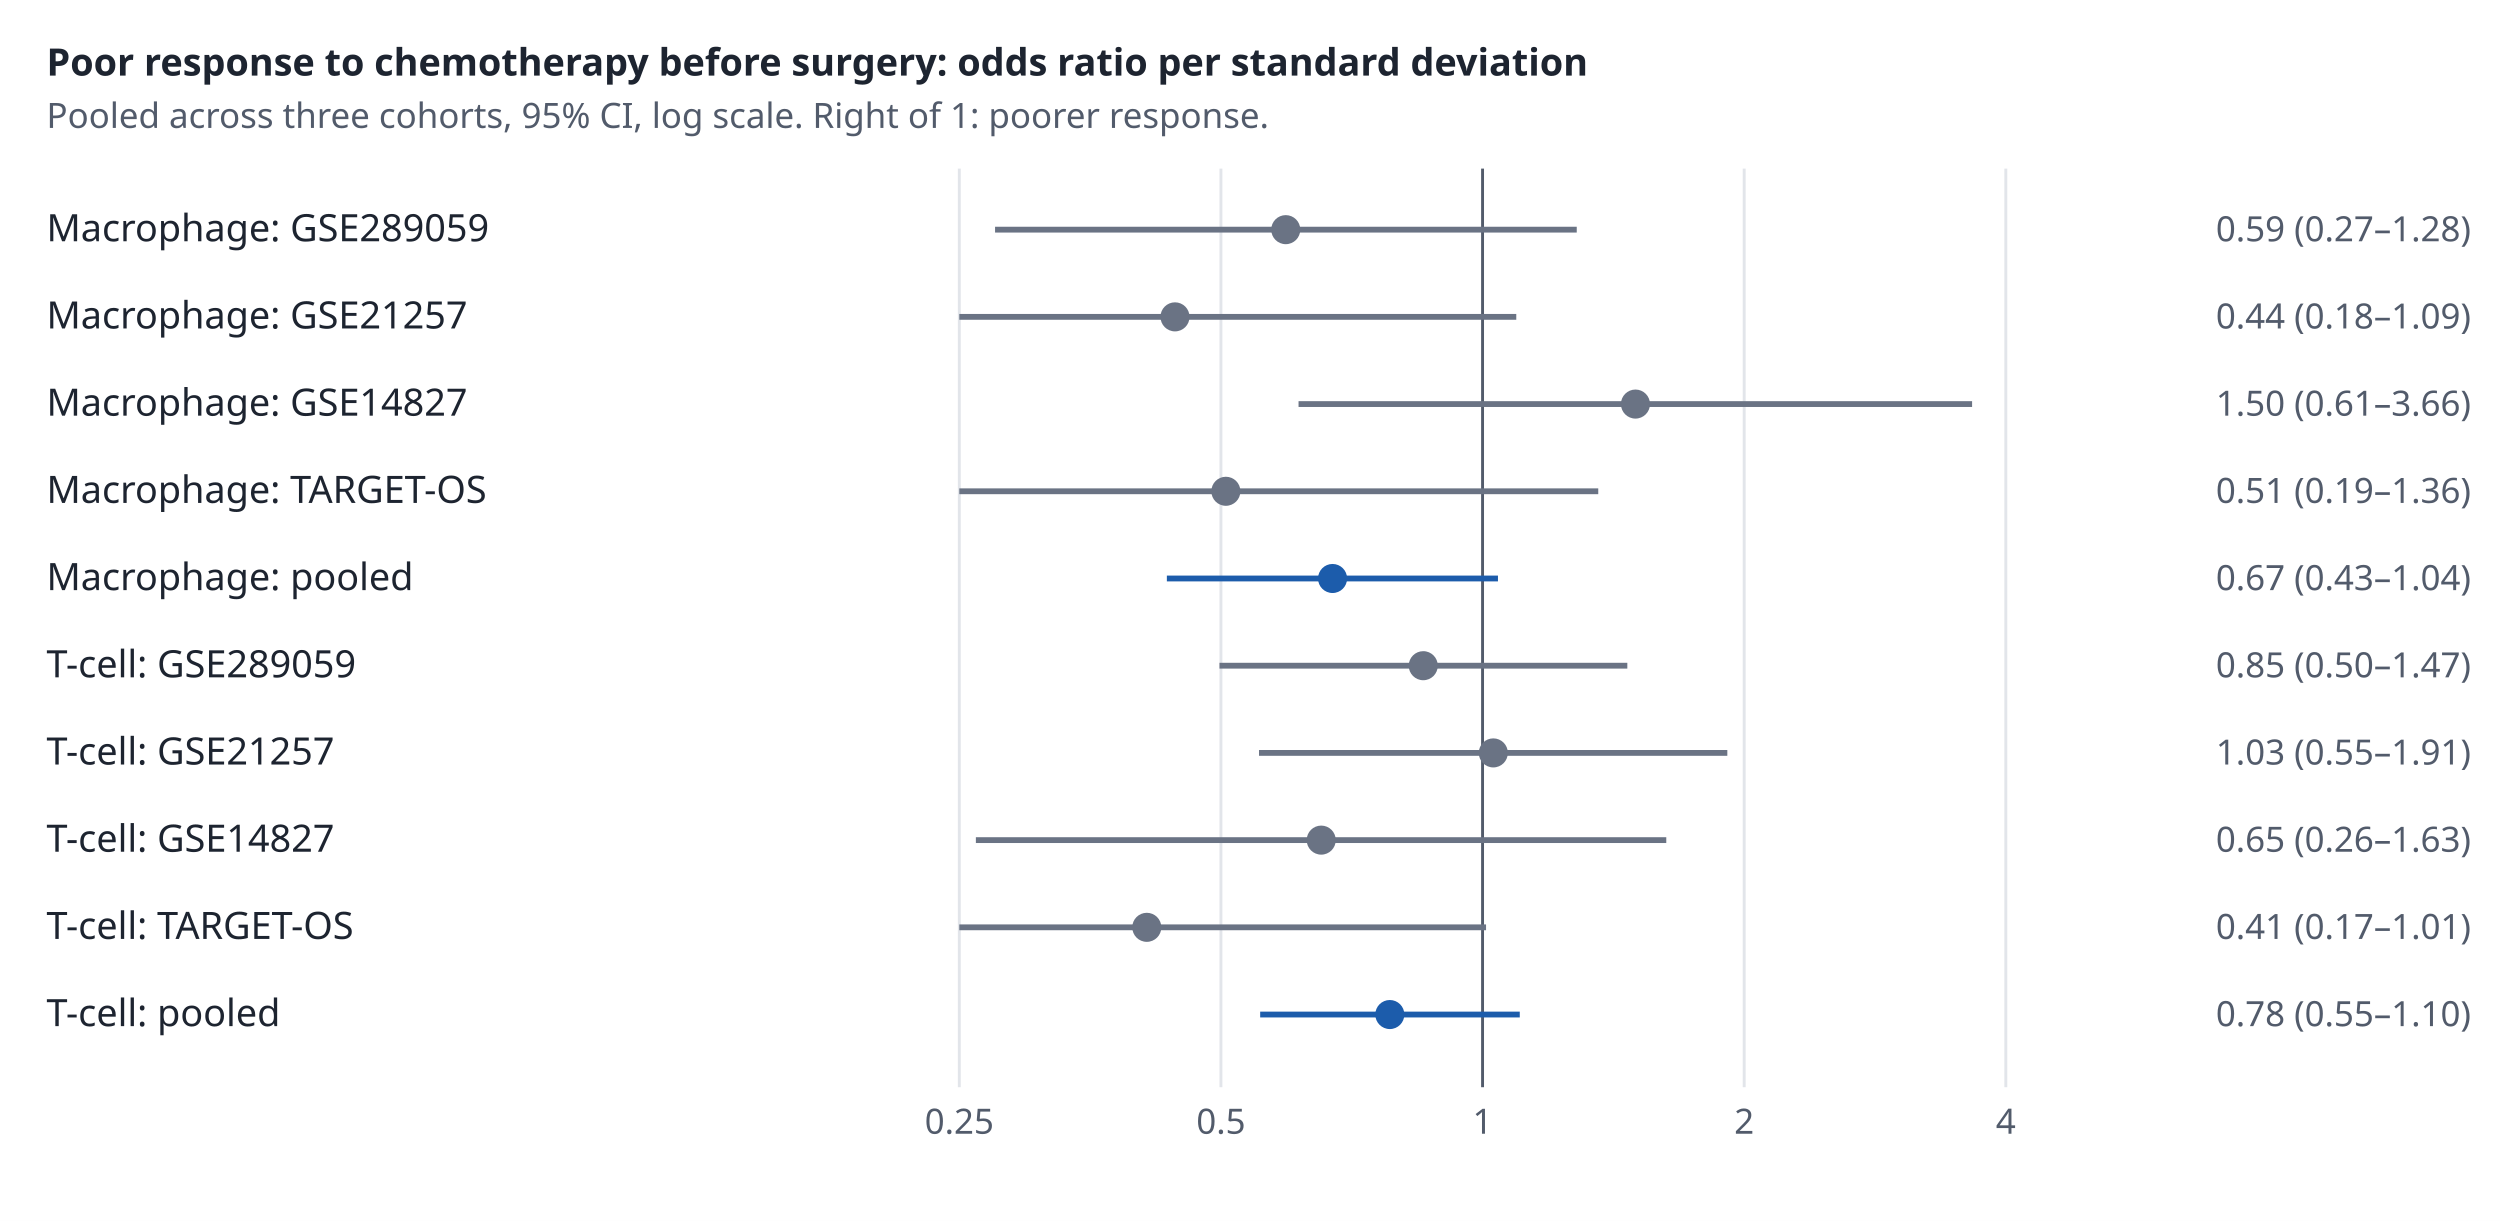
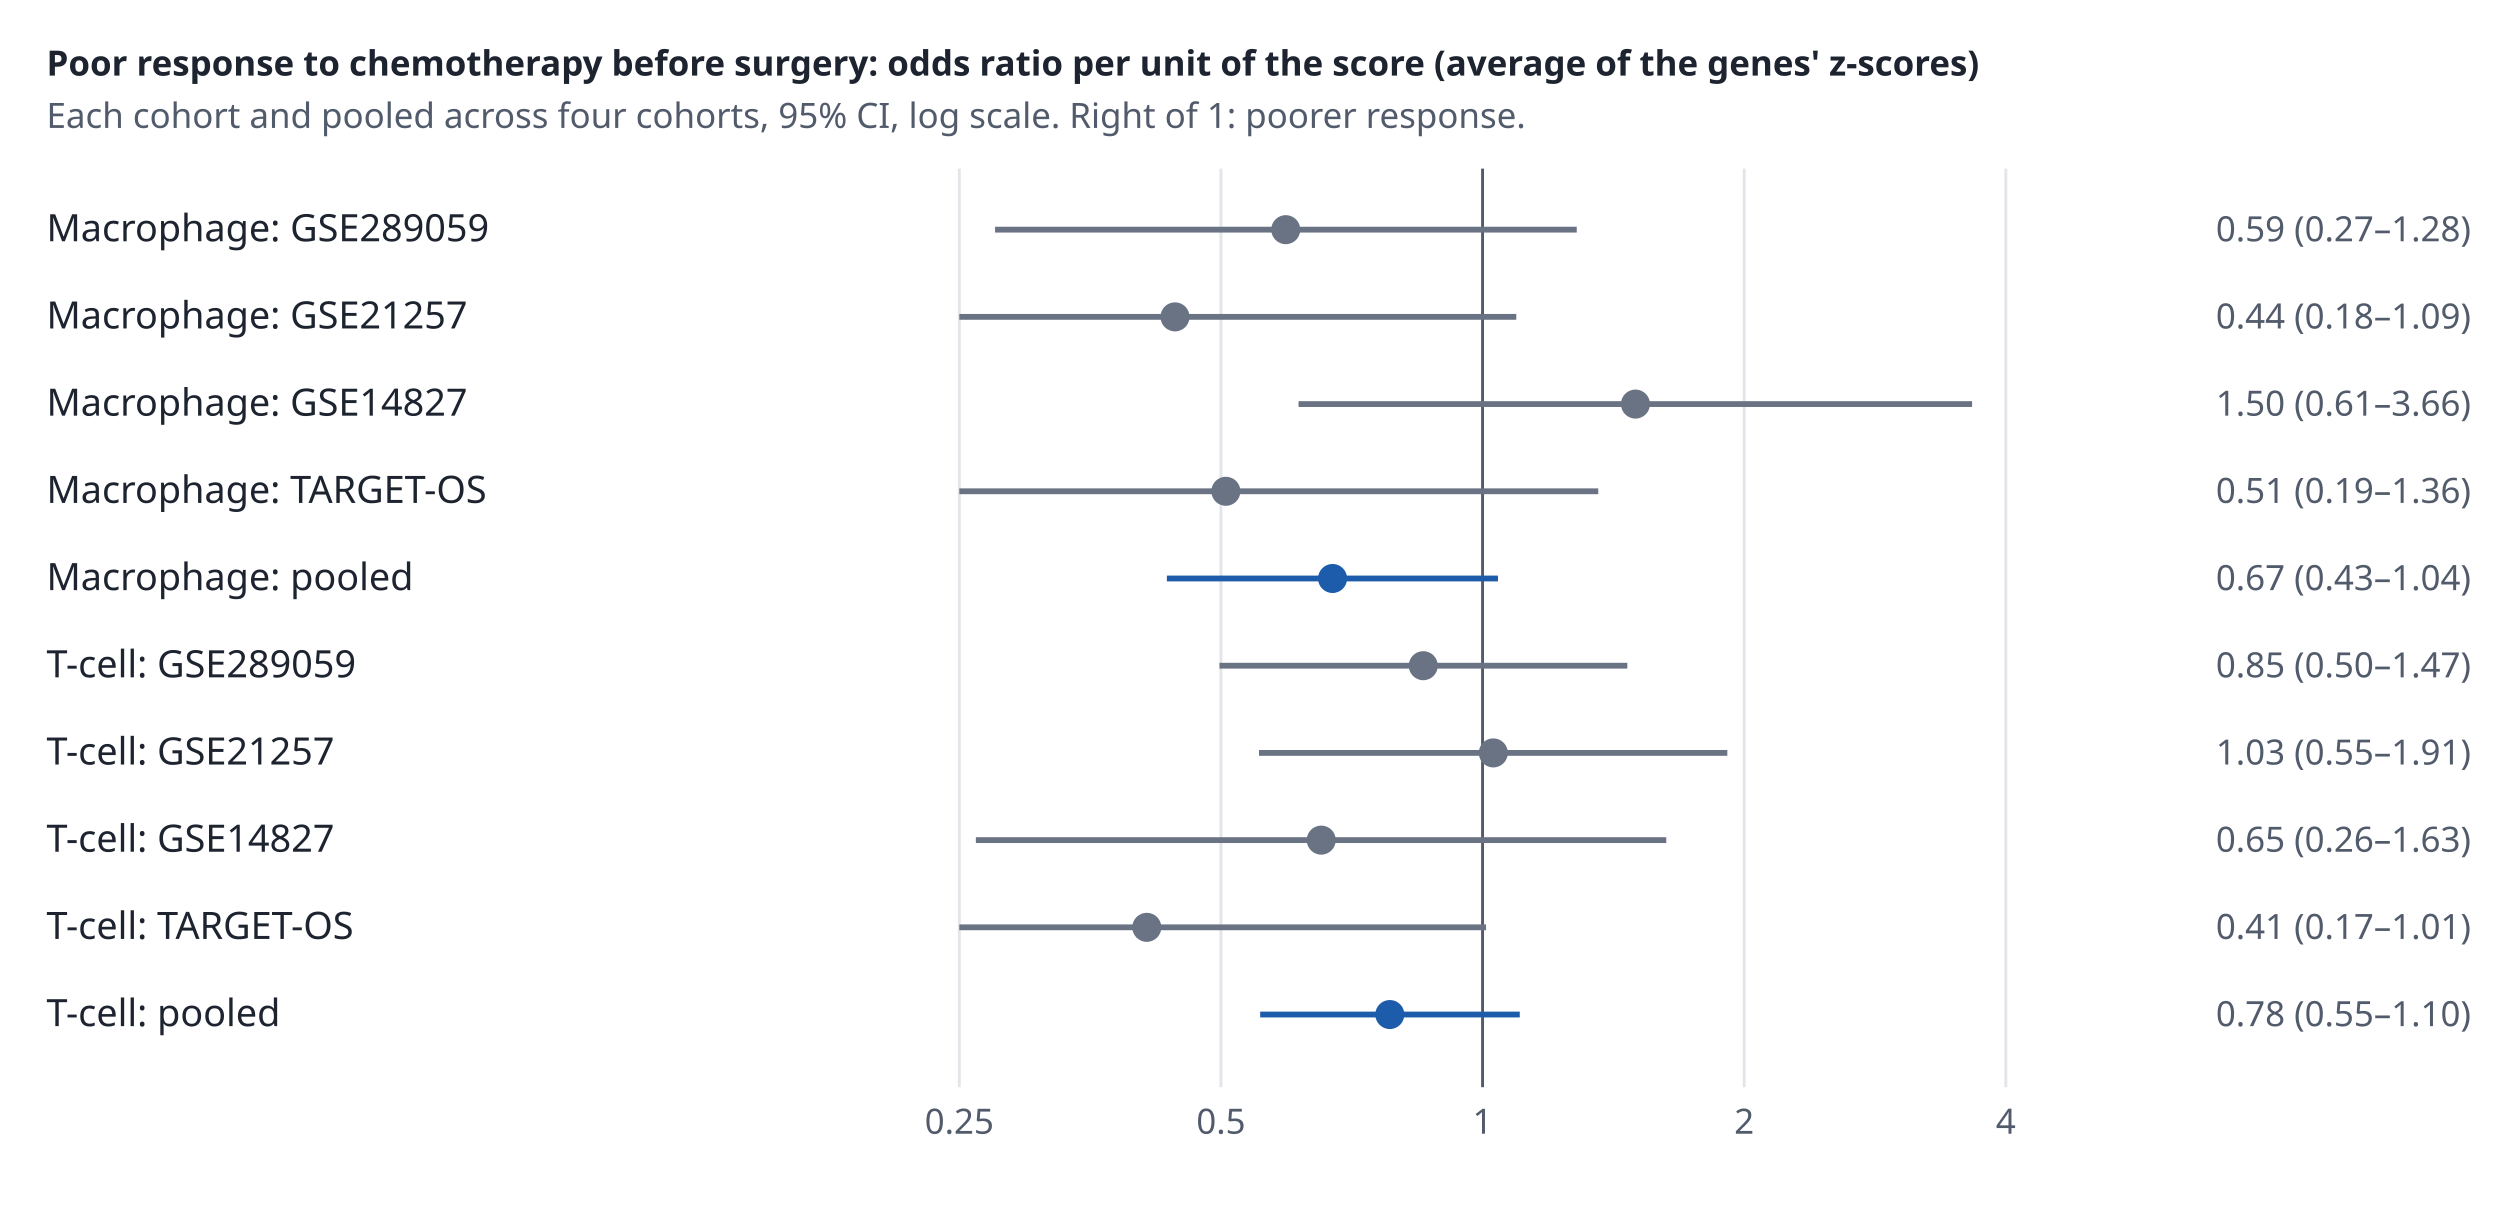
<svg xmlns="http://www.w3.org/2000/svg" viewBox="0 0 860 420" width="860" height="420" font-family="system-ui, sans-serif" font-size="13" role="img" aria-label="Odds of a poor response to chemotherapy before surgery, per standard deviation">
  <rect width="860" height="420" fill="#ffffff" />
-   <text x="16" y="26" font-weight="600" fill="#1d2430">Poor response to chemotherapy before surgery: odds ratio per standard deviation</text>
-   <text x="16" y="44" fill="#525b6b" font-size="12">Pooled across three cohorts, 95% CI, log scale. Right of 1: poorer response.</text>
+   <text x="16" y="26" font-weight="600" fill="#1d2430" font-size="12">Poor response to chemotherapy before surgery: odds ratio per unit of the score (average of the genes' z-scores)</text>
+   <text x="16" y="44" fill="#525b6b" font-size="12">Each cohort and pooled across four cohorts, 95% CI, log scale. Right of 1: poorer response.</text>
  <line x1="330.0" y1="58" x2="330.0" y2="374" stroke="#e2e5ea" />
  <text x="330.0" y="390" text-anchor="middle" fill="#525b6b" font-size="12">0.25</text>
  <line x1="420.0" y1="58" x2="420.0" y2="374" stroke="#e2e5ea" />
  <text x="420.0" y="390" text-anchor="middle" fill="#525b6b" font-size="12">0.5</text>
  <line x1="510.0" y1="58" x2="510.0" y2="374" stroke="#525b6b" />
  <text x="510.0" y="390" text-anchor="middle" fill="#525b6b" font-size="12">1</text>
  <line x1="600.0" y1="58" x2="600.0" y2="374" stroke="#e2e5ea" />
  <text x="600.0" y="390" text-anchor="middle" fill="#525b6b" font-size="12">2</text>
  <line x1="690.0" y1="58" x2="690.0" y2="374" stroke="#e2e5ea" />
  <text x="690.0" y="390" text-anchor="middle" fill="#525b6b" font-size="12">4</text>
  <text x="16" y="83.0" fill="#1d2430">Macrophage: GSE289059</text>
  <line x1="342.3" y1="79.0" x2="542.4" y2="79.0" stroke="#6a7384" stroke-width="2" />
  <circle cx="442.3" cy="79.0" r="5" fill="#6a7384" />
  <text x="850" y="83.0" text-anchor="end" fill="#525b6b" font-size="12">0.59 (0.27–1.28)</text>
  <text x="16" y="113.0" fill="#1d2430">Macrophage: GSE21257</text>
  <line x1="330.0" y1="109.0" x2="521.6" y2="109.0" stroke="#6a7384" stroke-width="2" />
  <circle cx="404.2" cy="109.0" r="5" fill="#6a7384" />
  <text x="850" y="113.0" text-anchor="end" fill="#525b6b" font-size="12">0.44 (0.18–1.09)</text>
  <text x="16" y="143.0" fill="#1d2430">Macrophage: GSE14827</text>
  <line x1="446.7" y1="139.0" x2="678.4" y2="139.0" stroke="#6a7384" stroke-width="2" />
  <circle cx="562.6" cy="139.0" r="5" fill="#6a7384" />
  <text x="850" y="143.0" text-anchor="end" fill="#525b6b" font-size="12">1.50 (0.61–3.66)</text>
  <text x="16" y="173.0" fill="#1d2430">Macrophage: TARGET-OS</text>
  <line x1="330.0" y1="169.0" x2="549.8" y2="169.0" stroke="#6a7384" stroke-width="2" />
  <circle cx="421.7" cy="169.0" r="5" fill="#6a7384" />
  <text x="850" y="173.0" text-anchor="end" fill="#525b6b" font-size="12">0.51 (0.19–1.36)</text>
  <text x="16" y="203.0" fill="#1d2430">Macrophage: pooled</text>
  <line x1="401.4" y1="199.0" x2="515.3" y2="199.0" stroke="#1c5cab" stroke-width="2" />
  <circle cx="458.4" cy="199.0" r="5" fill="#1c5cab" />
  <text x="850" y="203.0" text-anchor="end" fill="#525b6b" font-size="12">0.67 (0.43–1.04)</text>
  <text x="16" y="233.0" fill="#1d2430">T-cell: GSE289059</text>
  <line x1="419.5" y1="229.0" x2="559.8" y2="229.0" stroke="#6a7384" stroke-width="2" />
  <circle cx="489.6" cy="229.0" r="5" fill="#6a7384" />
  <text x="850" y="233.0" text-anchor="end" fill="#525b6b" font-size="12">0.85 (0.50–1.47)</text>
  <text x="16" y="263.0" fill="#1d2430">T-cell: GSE21257</text>
  <line x1="433.1" y1="259.0" x2="594.2" y2="259.0" stroke="#6a7384" stroke-width="2" />
  <circle cx="513.7" cy="259.0" r="5" fill="#6a7384" />
  <text x="850" y="263.0" text-anchor="end" fill="#525b6b" font-size="12">1.03 (0.55–1.91)</text>
  <text x="16" y="293.0" fill="#1d2430">T-cell: GSE14827</text>
  <line x1="335.7" y1="289.0" x2="573.2" y2="289.0" stroke="#6a7384" stroke-width="2" />
  <circle cx="454.5" cy="289.0" r="5" fill="#6a7384" />
  <text x="850" y="293.0" text-anchor="end" fill="#525b6b" font-size="12">0.65 (0.26–1.63)</text>
  <text x="16" y="323.0" fill="#1d2430">T-cell: TARGET-OS</text>
  <line x1="330.0" y1="319.0" x2="511.2" y2="319.0" stroke="#6a7384" stroke-width="2" />
  <circle cx="394.5" cy="319.0" r="5" fill="#6a7384" />
  <text x="850" y="323.0" text-anchor="end" fill="#525b6b" font-size="12">0.41 (0.17–1.01)</text>
  <text x="16" y="353.0" fill="#1d2430">T-cell: pooled</text>
  <line x1="433.5" y1="349.0" x2="522.8" y2="349.0" stroke="#1c5cab" stroke-width="2" />
  <circle cx="478.1" cy="349.0" r="5" fill="#1c5cab" />
  <text x="850" y="353.0" text-anchor="end" fill="#525b6b" font-size="12">0.78 (0.55–1.10)</text>
</svg>
